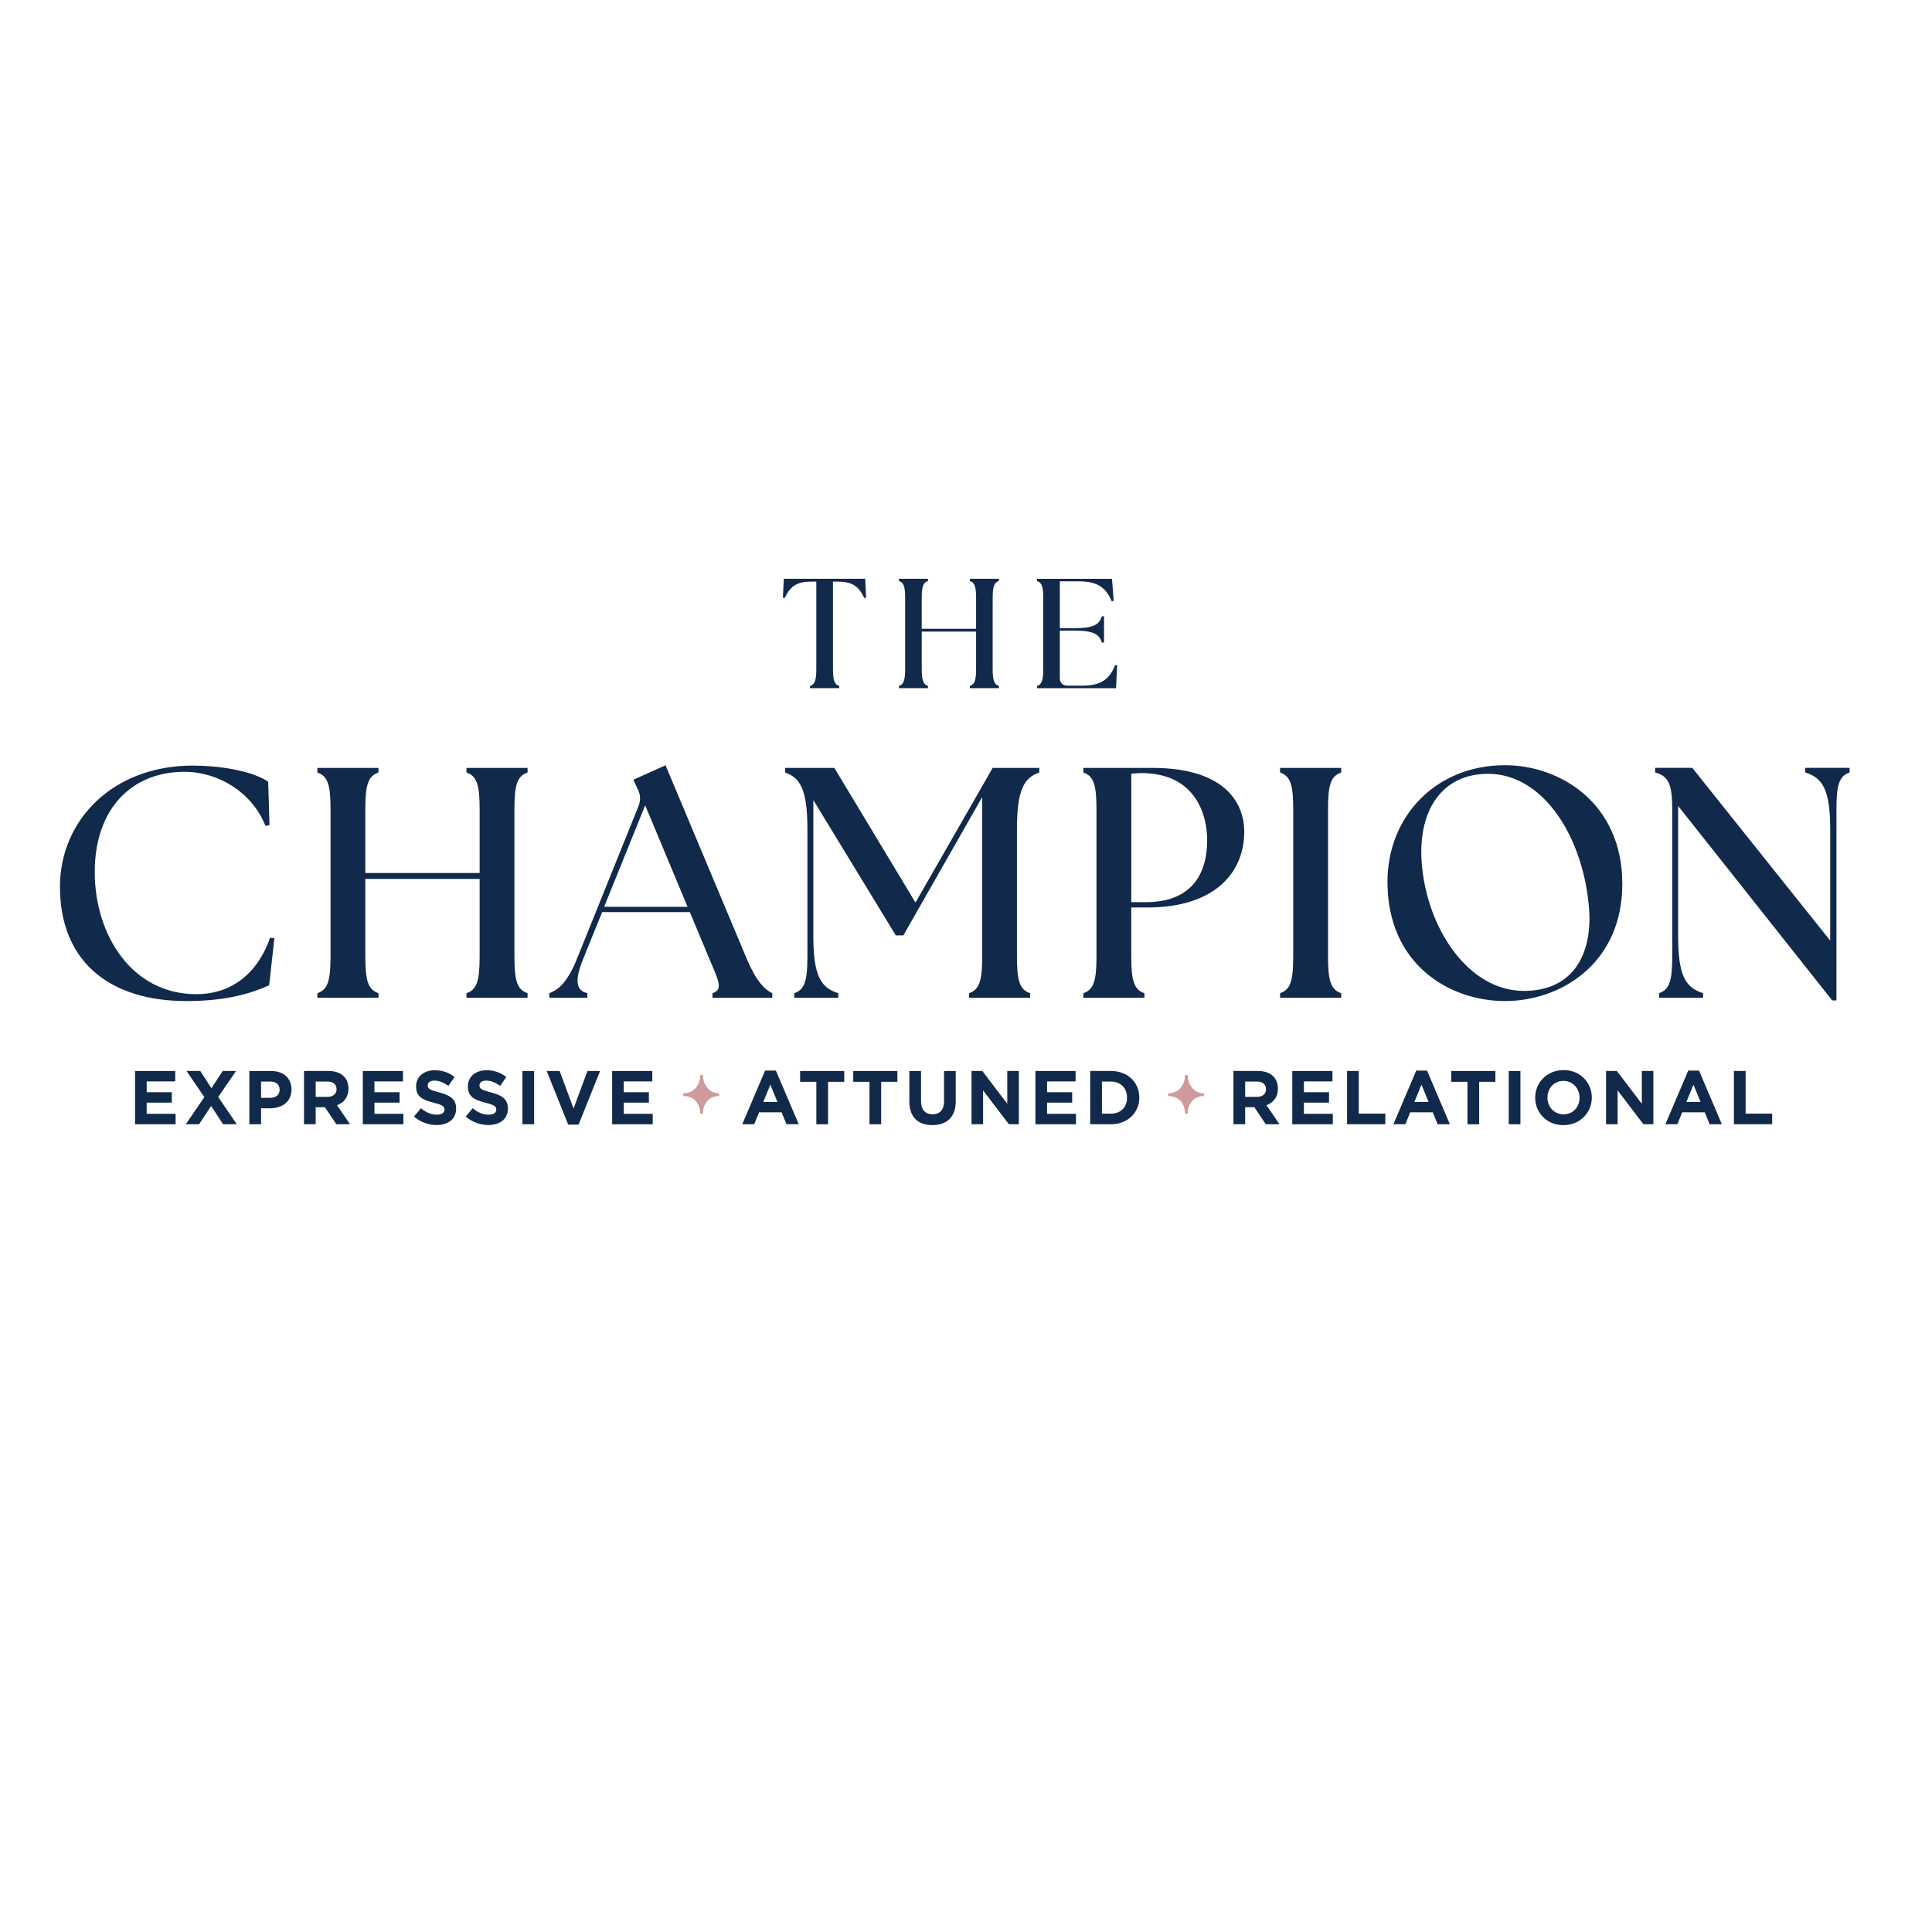
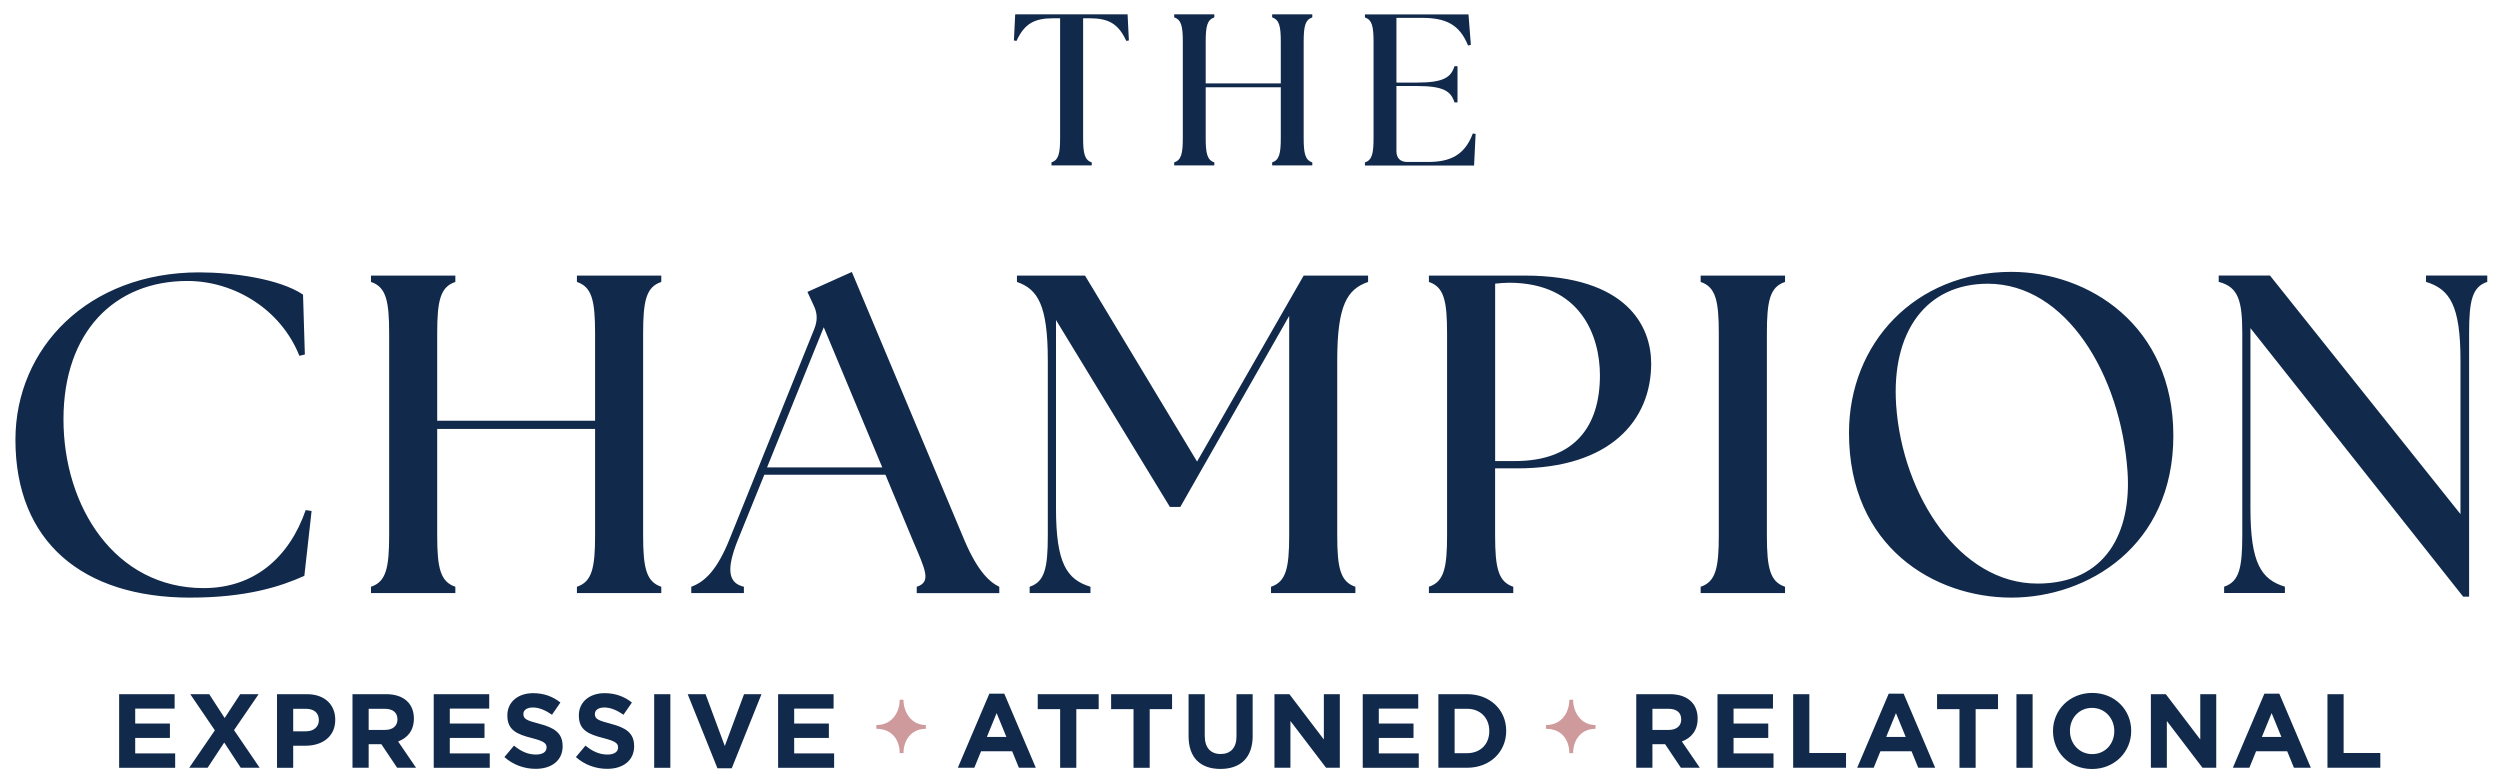
- <svg xmlns="http://www.w3.org/2000/svg" id="Layer_1" version="1.1" viewBox="0 0 792 792">
+ <svg xmlns="http://www.w3.org/2000/svg" id="Layer_1" version="1.1" viewBox="20 233 742 232">
  <defs>
    <style>
      .st0 {
        fill: none;
      }

      .st1 {
        fill: #11294b;
      }

      .st2 {
        fill: #ce9a9c;
      }

      .st3 {
        clip-path: url(#clippath);
      }
    </style>
    <clipPath id="clippath">
      <rect class="st0" x="24.56" y="237.27" width="733.66" height="223.97" />
    </clipPath>
  </defs>
  <g class="st3">
    <path class="st1" d="M457.51,282.1l.45-9.35-.83-.13c-2.43,6.53-6.85,8.45-13.32,8.45h-6.15c-2.05,0-3.2-1.15-3.2-3.2v-19.34h6.15c7.81,0,10.05,1.54,11.08,4.87h.9v-10.76h-.9c-1.02,3.33-3.27,4.87-11.08,4.87h-6.15v-19.21h7.49c7.17,0,11.21,1.92,13.77,8.2l.83-.19-.7-9.03h-30.74v.9c2.11.7,2.56,2.63,2.56,7.24v28.56c0,4.61-.45,6.53-2.56,7.24v.9h32.4ZM368.5,282.1h11.91v-.9c-2.11-.7-2.56-2.63-2.56-7.24v-15.05h22.29v15.05c0,4.61-.45,6.53-2.56,7.24v.9h11.91v-.9c-2.11-.7-2.56-2.63-2.56-7.24v-28.56c0-4.61.45-6.53,2.56-7.24v-.9h-11.91v.9c2.11.7,2.56,2.63,2.56,7.24v12.36h-22.29v-12.36c0-4.61.45-6.53,2.56-7.24v-.9h-11.91v.9c2.11.7,2.56,2.63,2.56,7.24v28.56c0,4.61-.45,6.53-2.56,7.24v.9ZM332.06,282.1h11.97v-.9c-2.11-.7-2.56-2.63-2.56-7.24v-35.54h1.86c5.7,0,8.58,1.6,10.95,6.72l.77-.13-.38-7.75h-33.36l-.38,7.75.77.13c2.37-5.12,5.25-6.72,10.95-6.72h1.99v35.54c0,4.61-.45,6.53-2.56,7.24v.9Z" />
    <path class="st1" d="M751.08,410.1h1.75v-78.23c0-9.69.94-13.73,5.39-15.21v-1.89h-18.18v1.89c7,2.15,10.23,6.87,10.23,23.29v45.64l-56.55-70.82h-15.21v1.89c5.79,1.48,7,5.52,7,15.21v60.05c0,9.69-.94,13.73-5.39,15.21v1.88h18.04v-1.88c-7-2.15-10.23-6.87-10.23-23.29v-53.45l63.15,79.71ZM624.65,406.2c-22.89,0-39.99-25.99-41.87-52.91-1.48-21.81,8.89-36.08,27.2-36.08,23.29,0,39.45,27.06,41.47,55.74,1.21,17.77-6.19,33.26-26.79,33.26M616.98,410.37c22.62,0,48.07-15.21,48.07-48.07s-25.31-48.61-48.07-48.61c-28.54,0-48.2,21.14-48.2,47.8,0,33.8,25.31,48.88,48.2,48.88M524.75,409.03h25.05v-1.88c-4.44-1.48-5.39-5.52-5.39-15.21v-60.05c0-9.69.94-13.73,5.39-15.21v-1.89h-25.05v1.89c4.44,1.48,5.39,5.52,5.39,15.21v60.05c0,9.69-.94,13.73-5.39,15.21v1.88ZM469.68,369.84h-5.92v-52.65c.94-.13,2.83-.27,4.17-.27,21.27,0,26.93,15.89,26.93,27.47,0,15.21-7.54,25.45-25.18,25.45M444.1,409.03h25.04v-1.88c-4.44-1.48-5.39-5.52-5.39-15.21v-19.93h6.6c27.6,0,39.72-14.27,39.72-31.1,0-10.91-7-26.12-37.7-26.12h-28.27v1.89c4.44,1.48,5.39,5.52,5.39,15.21v60.05c0,9.69-.94,13.73-5.39,15.21v1.88ZM325.61,409.03h18.04v-1.88c-7-2.15-10.23-6.87-10.23-23.29v-55.88l33.8,55.47h3.1l32.31-56.68v65.17c0,9.69-.94,13.73-5.39,15.21v1.88h25.04v-1.88c-4.44-1.48-5.39-5.52-5.39-15.21v-51.97c0-16.43,2.96-21.14,9.16-23.29v-1.89h-19.12l-31.64,55.2-33.26-55.2h-20.2v1.89c6.19,2.15,9.16,6.87,9.16,23.29v51.97c0,9.69-.94,13.73-5.39,15.21v1.88ZM247.66,371.73l16.83-41.6,17.37,41.6h-34.2ZM225.17,409.03h15.62v-1.88c-4.58-1.08-5.39-4.98-1.75-14l7.81-19.25h35.95l8.08,19.39c3.77,8.89,5.65,12.39,1.21,13.87v1.88h24.5v-1.88c-3.1-1.48-6.6-4.98-10.37-13.87l-33.39-79.57-13.19,5.92,1.75,3.77c1.21,2.42,1.35,4.58.27,7.27l-25.18,62.47c-3.64,9.02-7.27,12.52-11.31,14v1.88ZM130.11,409.03h25.04v-1.88c-4.44-1.48-5.39-5.52-5.39-15.21v-31.64h46.86v31.64c0,9.69-.94,13.73-5.39,15.21v1.88h25.04v-1.88c-4.44-1.48-5.39-5.52-5.39-15.21v-60.05c0-9.69.94-13.73,5.39-15.21v-1.89h-25.04v1.89c4.44,1.48,5.39,5.52,5.39,15.21v25.99h-46.86v-25.99c0-9.69.94-13.73,5.39-15.21v-1.89h-25.04v1.89c4.44,1.48,5.39,5.52,5.39,15.21v60.05c0,9.69-.94,13.73-5.39,15.21v1.88ZM76.53,410.37c16.43,0,26.66-3.23,33.8-6.46l2.15-19.25-1.75-.27c-4.85,14-15.21,23.16-30.29,23.16-26.26,0-41.6-24.1-41.6-50.09s15.21-41.07,36.76-41.07c13.87,0,27.74,8.35,33.26,22.22l1.62-.4-.54-17.77c-7-4.71-20.87-6.6-30.83-6.6-32.99,0-54.53,22.49-54.53,49.68,0,30.16,19.79,46.86,51.97,46.86" />
    <path class="st1" d="M726.48,460.87v-4.37h-10.89v-17.47h-4.8v21.84h15.69ZM697.12,451.73h-5.8l2.9-7.08,2.9,7.08ZM705.86,460.87l-9.36-21.99h-4.43l-9.36,21.99h4.9l2-4.9h9.23l2,4.9h5.02ZM677.78,460.87v-21.84h-4.74v13.45l-10.23-13.45h-4.43v21.84h4.74v-13.88l10.58,13.88h4.09ZM647.52,450.02c0,3.74-2.68,6.8-6.55,6.8s-6.61-3.12-6.61-6.86v-.06c0-3.74,2.68-6.8,6.55-6.8s6.61,3.12,6.61,6.86v.06ZM652.54,449.95v-.06c0-6.21-4.84-11.23-11.57-11.23s-11.64,5.09-11.64,11.29v.06c0,6.21,4.84,11.23,11.57,11.23s11.64-5.09,11.64-11.29M623.28,439.04h-4.8v21.84h4.8v-21.84ZM613.01,443.47v-4.43h-18.09v4.43h6.65v17.41h4.8v-17.41h6.65ZM585.62,451.73h-5.8l2.9-7.08,2.9,7.08ZM594.36,460.87l-9.36-21.99h-4.43l-9.36,21.99h4.9l2-4.9h9.23l2,4.9h5.02ZM567.9,460.87v-4.37h-10.89v-17.47h-4.8v21.84h15.69ZM546.38,460.87v-4.27h-11.86v-4.59h10.3v-4.27h-10.3v-4.43h11.7v-4.27h-16.47v21.84h16.63ZM518.99,446.55c0,1.84-1.34,3.09-3.68,3.09h-4.87v-6.27h4.77c2.34,0,3.77,1.06,3.77,3.12v.06ZM524.51,460.87l-5.33-7.8c2.78-1.03,4.68-3.24,4.68-6.77v-.06c0-4.49-3.09-7.21-8.24-7.21h-9.98v21.84h4.8v-6.99h3.77l4.68,6.99h5.62ZM462.02,450.02c0,3.87-2.65,6.52-6.58,6.52h-3.71v-13.17h3.71c3.93,0,6.58,2.71,6.58,6.58v.06ZM467.04,449.95v-.06c0-6.15-4.74-10.86-11.61-10.86h-8.52v21.84h8.52c6.86,0,11.61-4.77,11.61-10.92M441.09,460.87v-4.27h-11.86v-4.59h10.3v-4.27h-10.3v-4.43h11.7v-4.27h-16.47v21.84h16.63ZM417.66,460.87v-21.84h-4.74v13.45l-10.23-13.45h-4.43v21.84h4.74v-13.88l10.58,13.88h4.09ZM391.79,451.36v-12.32h-4.8v12.51c0,3.46-1.78,5.24-4.71,5.24s-4.71-1.84-4.71-5.4v-12.35h-4.8v12.48c0,6.43,3.59,9.7,9.45,9.7s9.58-3.24,9.58-9.86M367.87,443.47v-4.43h-18.09v4.43h6.65v17.41h4.8v-17.41h6.65ZM346.09,443.47v-4.43h-18.09v4.43h6.65v17.41h4.8v-17.41h6.65ZM318.7,451.73h-5.8l2.9-7.08,2.9,7.08ZM327.43,460.87l-9.36-21.99h-4.43l-9.36,21.99h4.9l2-4.9h9.23l2,4.9h5.02ZM267.57,460.87v-4.27h-11.86v-4.59h10.3v-4.27h-10.3v-4.43h11.7v-4.27h-16.47v21.84h16.63ZM246.01,439.04h-5.18l-5.71,15.38-5.71-15.38h-5.3l8.83,21.99h4.24l8.83-21.99ZM218.96,439.04h-4.8v21.84h4.8v-21.84ZM208.2,454.42v-.06c0-3.81-2.5-5.4-6.93-6.55-3.77-.97-4.71-1.44-4.71-2.87v-.06c0-1.06.97-1.9,2.81-1.9s3.74.81,5.68,2.15l2.5-3.62c-2.22-1.78-4.93-2.78-8.11-2.78-4.46,0-7.64,2.62-7.64,6.58v.06c0,4.34,2.84,5.55,7.24,6.68,3.65.94,4.4,1.56,4.4,2.78v.06c0,1.28-1.19,2.06-3.15,2.06-2.5,0-4.55-1.03-6.52-2.65l-2.84,3.4c2.62,2.34,5.96,3.49,9.27,3.49,4.71,0,8.02-2.43,8.02-6.77M186.98,454.42v-.06c0-3.81-2.5-5.4-6.93-6.55-3.77-.97-4.71-1.44-4.71-2.87v-.06c0-1.06.97-1.9,2.81-1.9s3.74.81,5.68,2.15l2.5-3.62c-2.22-1.78-4.93-2.78-8.11-2.78-4.46,0-7.64,2.62-7.64,6.58v.06c0,4.34,2.84,5.55,7.24,6.68,3.65.94,4.4,1.56,4.4,2.78v.06c0,1.28-1.19,2.06-3.15,2.06-2.5,0-4.55-1.03-6.52-2.65l-2.84,3.4c2.62,2.34,5.96,3.49,9.27,3.49,4.71,0,8.02-2.43,8.02-6.77M165.36,460.87v-4.27h-11.86v-4.59h10.3v-4.27h-10.3v-4.43h11.7v-4.27h-16.47v21.84h16.63ZM137.97,446.55c0,1.84-1.34,3.09-3.68,3.09h-4.87v-6.27h4.77c2.34,0,3.77,1.06,3.77,3.12v.06ZM143.49,460.87l-5.33-7.8c2.78-1.03,4.68-3.24,4.68-6.77v-.06c0-4.49-3.09-7.21-8.24-7.21h-9.98v21.84h4.8v-6.99h3.77l4.68,6.99h5.62ZM114.64,446.74c0,1.87-1.4,3.31-3.81,3.31h-3.81v-6.68h3.71c2.4,0,3.9,1.15,3.9,3.31v.06ZM119.5,446.65v-.06c0-4.46-3.15-7.55-8.36-7.55h-8.92v21.84h4.8v-6.55h3.65c4.9,0,8.83-2.62,8.83-7.67M97.07,460.87l-7.61-11.17,7.3-10.67h-5.46l-4.62,7.08-4.59-7.08h-5.62l7.3,10.73-7.61,11.11h5.46l4.93-7.49,4.9,7.49h5.62ZM71.99,460.87v-4.27h-11.86v-4.59h10.3v-4.27h-10.3v-4.43h11.7v-4.27h-16.47v21.84h16.63Z" />
    <path class="st2" d="M288.15,440.69h-1.12c0,3.47-2.06,7.5-6.93,7.5v1.12c4.87,0,6.93,3.56,6.93,7.21h1.12c0-3.65,2.16-7.21,6.65-7.21v-1.12c-4.5,0-6.65-4.03-6.65-7.5" />
    <path class="st2" d="M486.9,440.69h-1.12c0,3.47-2.06,7.5-6.93,7.5v1.12c4.87,0,6.93,3.56,6.93,7.21h1.12c0-3.65,2.16-7.21,6.65-7.21v-1.12c-4.5,0-6.65-4.03-6.65-7.5" />
  </g>
</svg>
